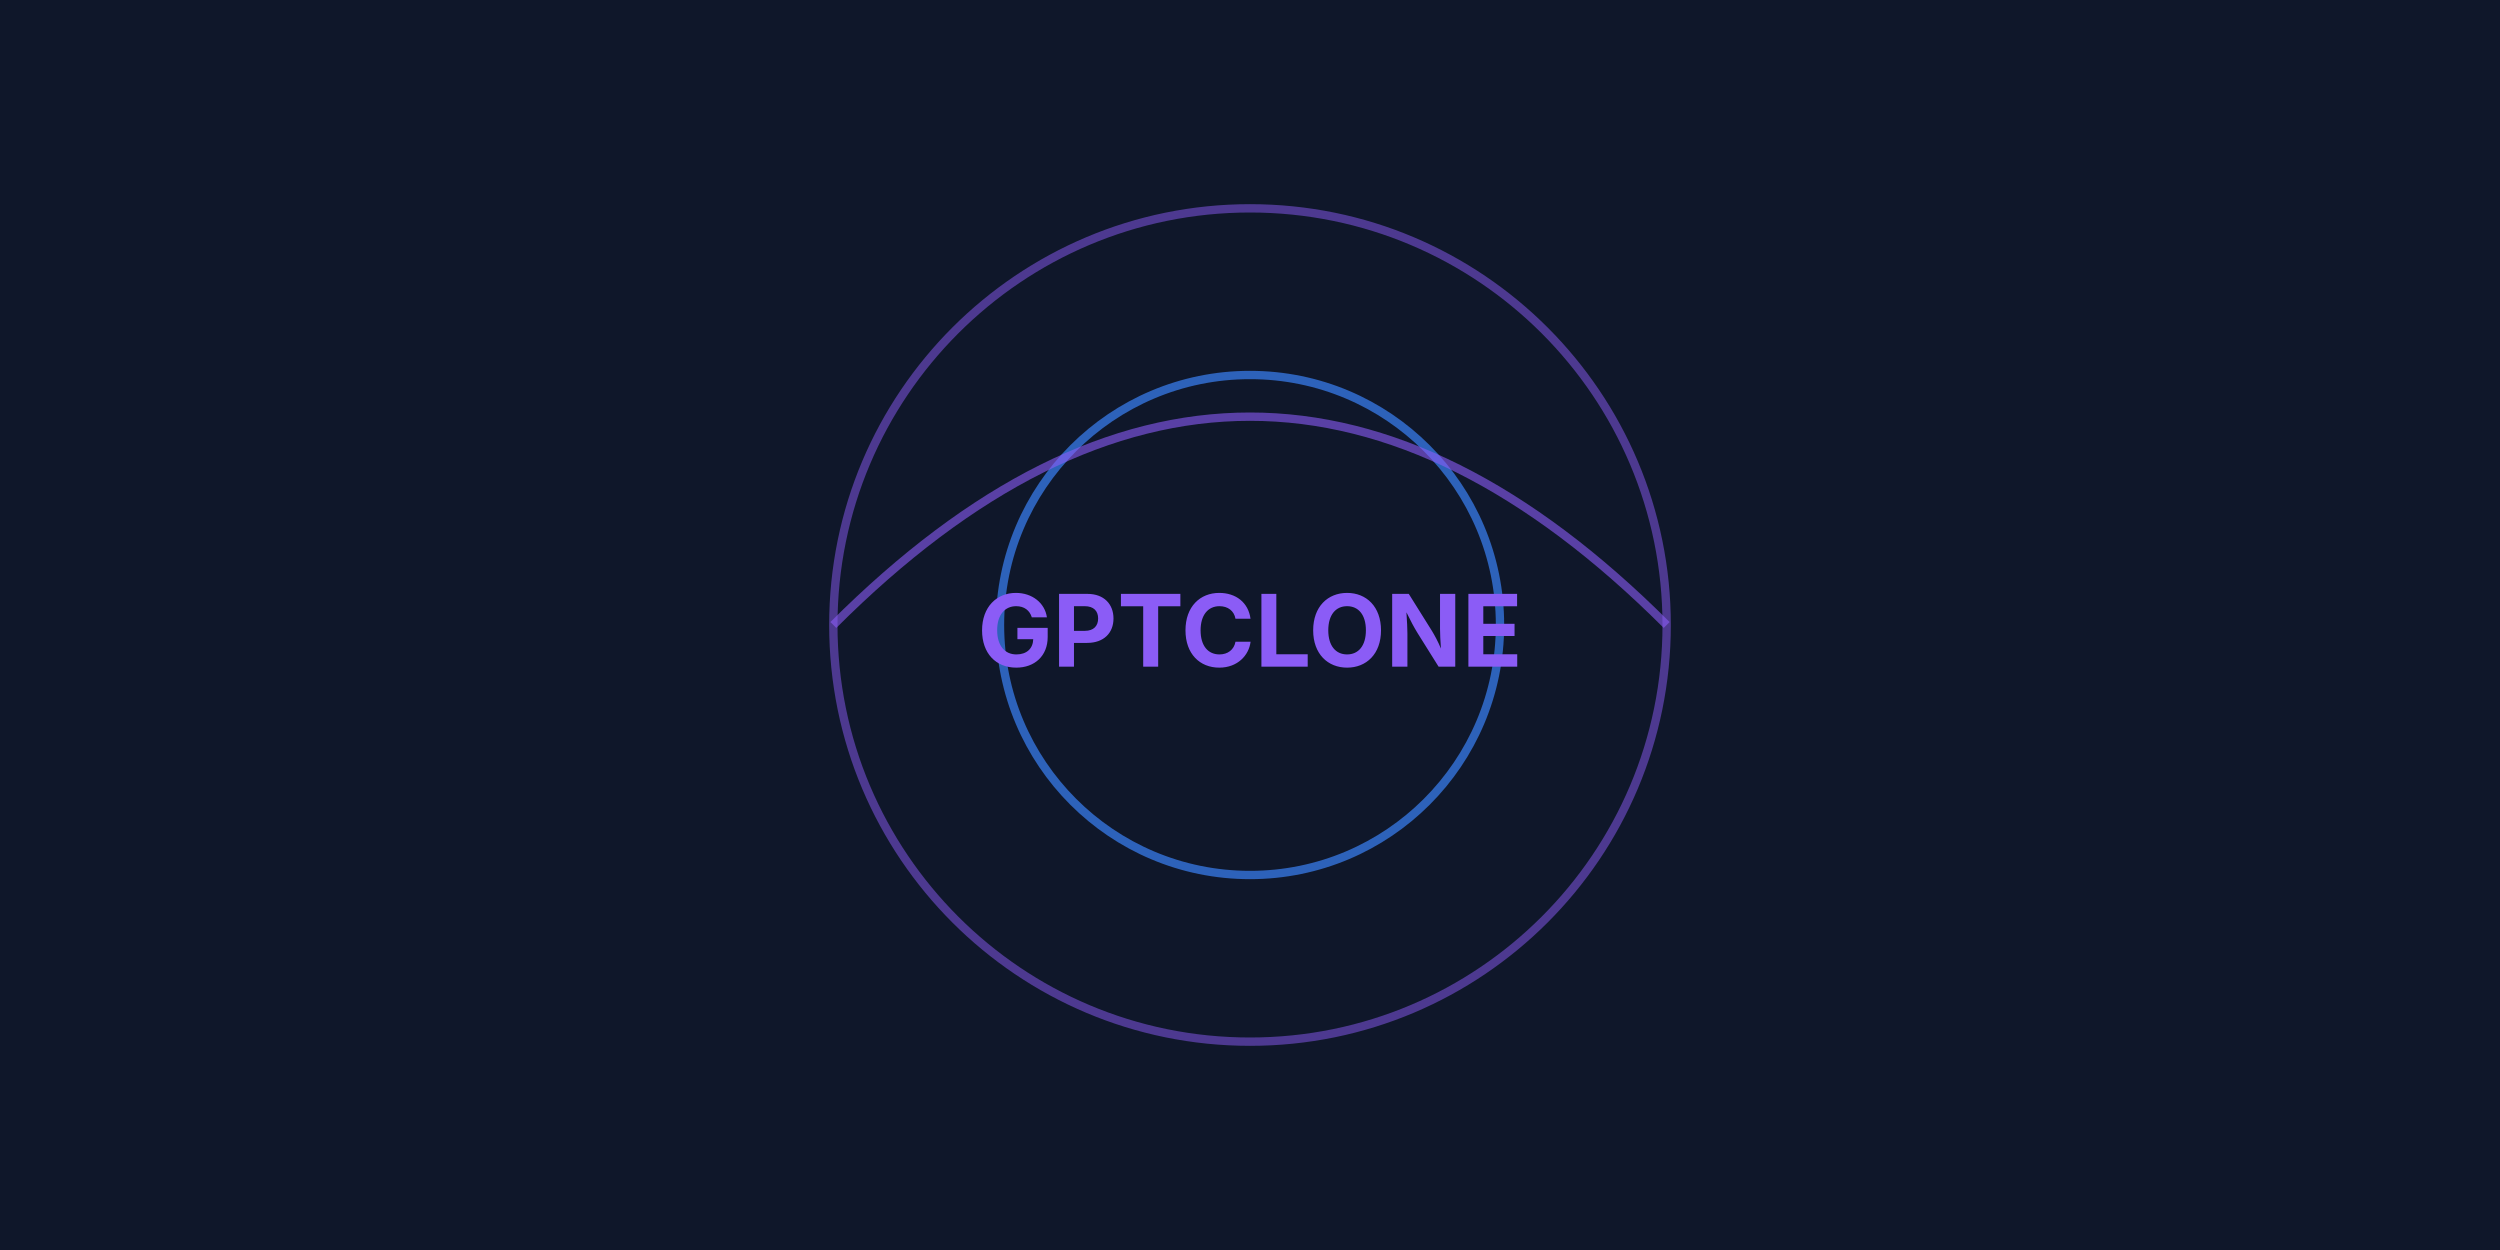
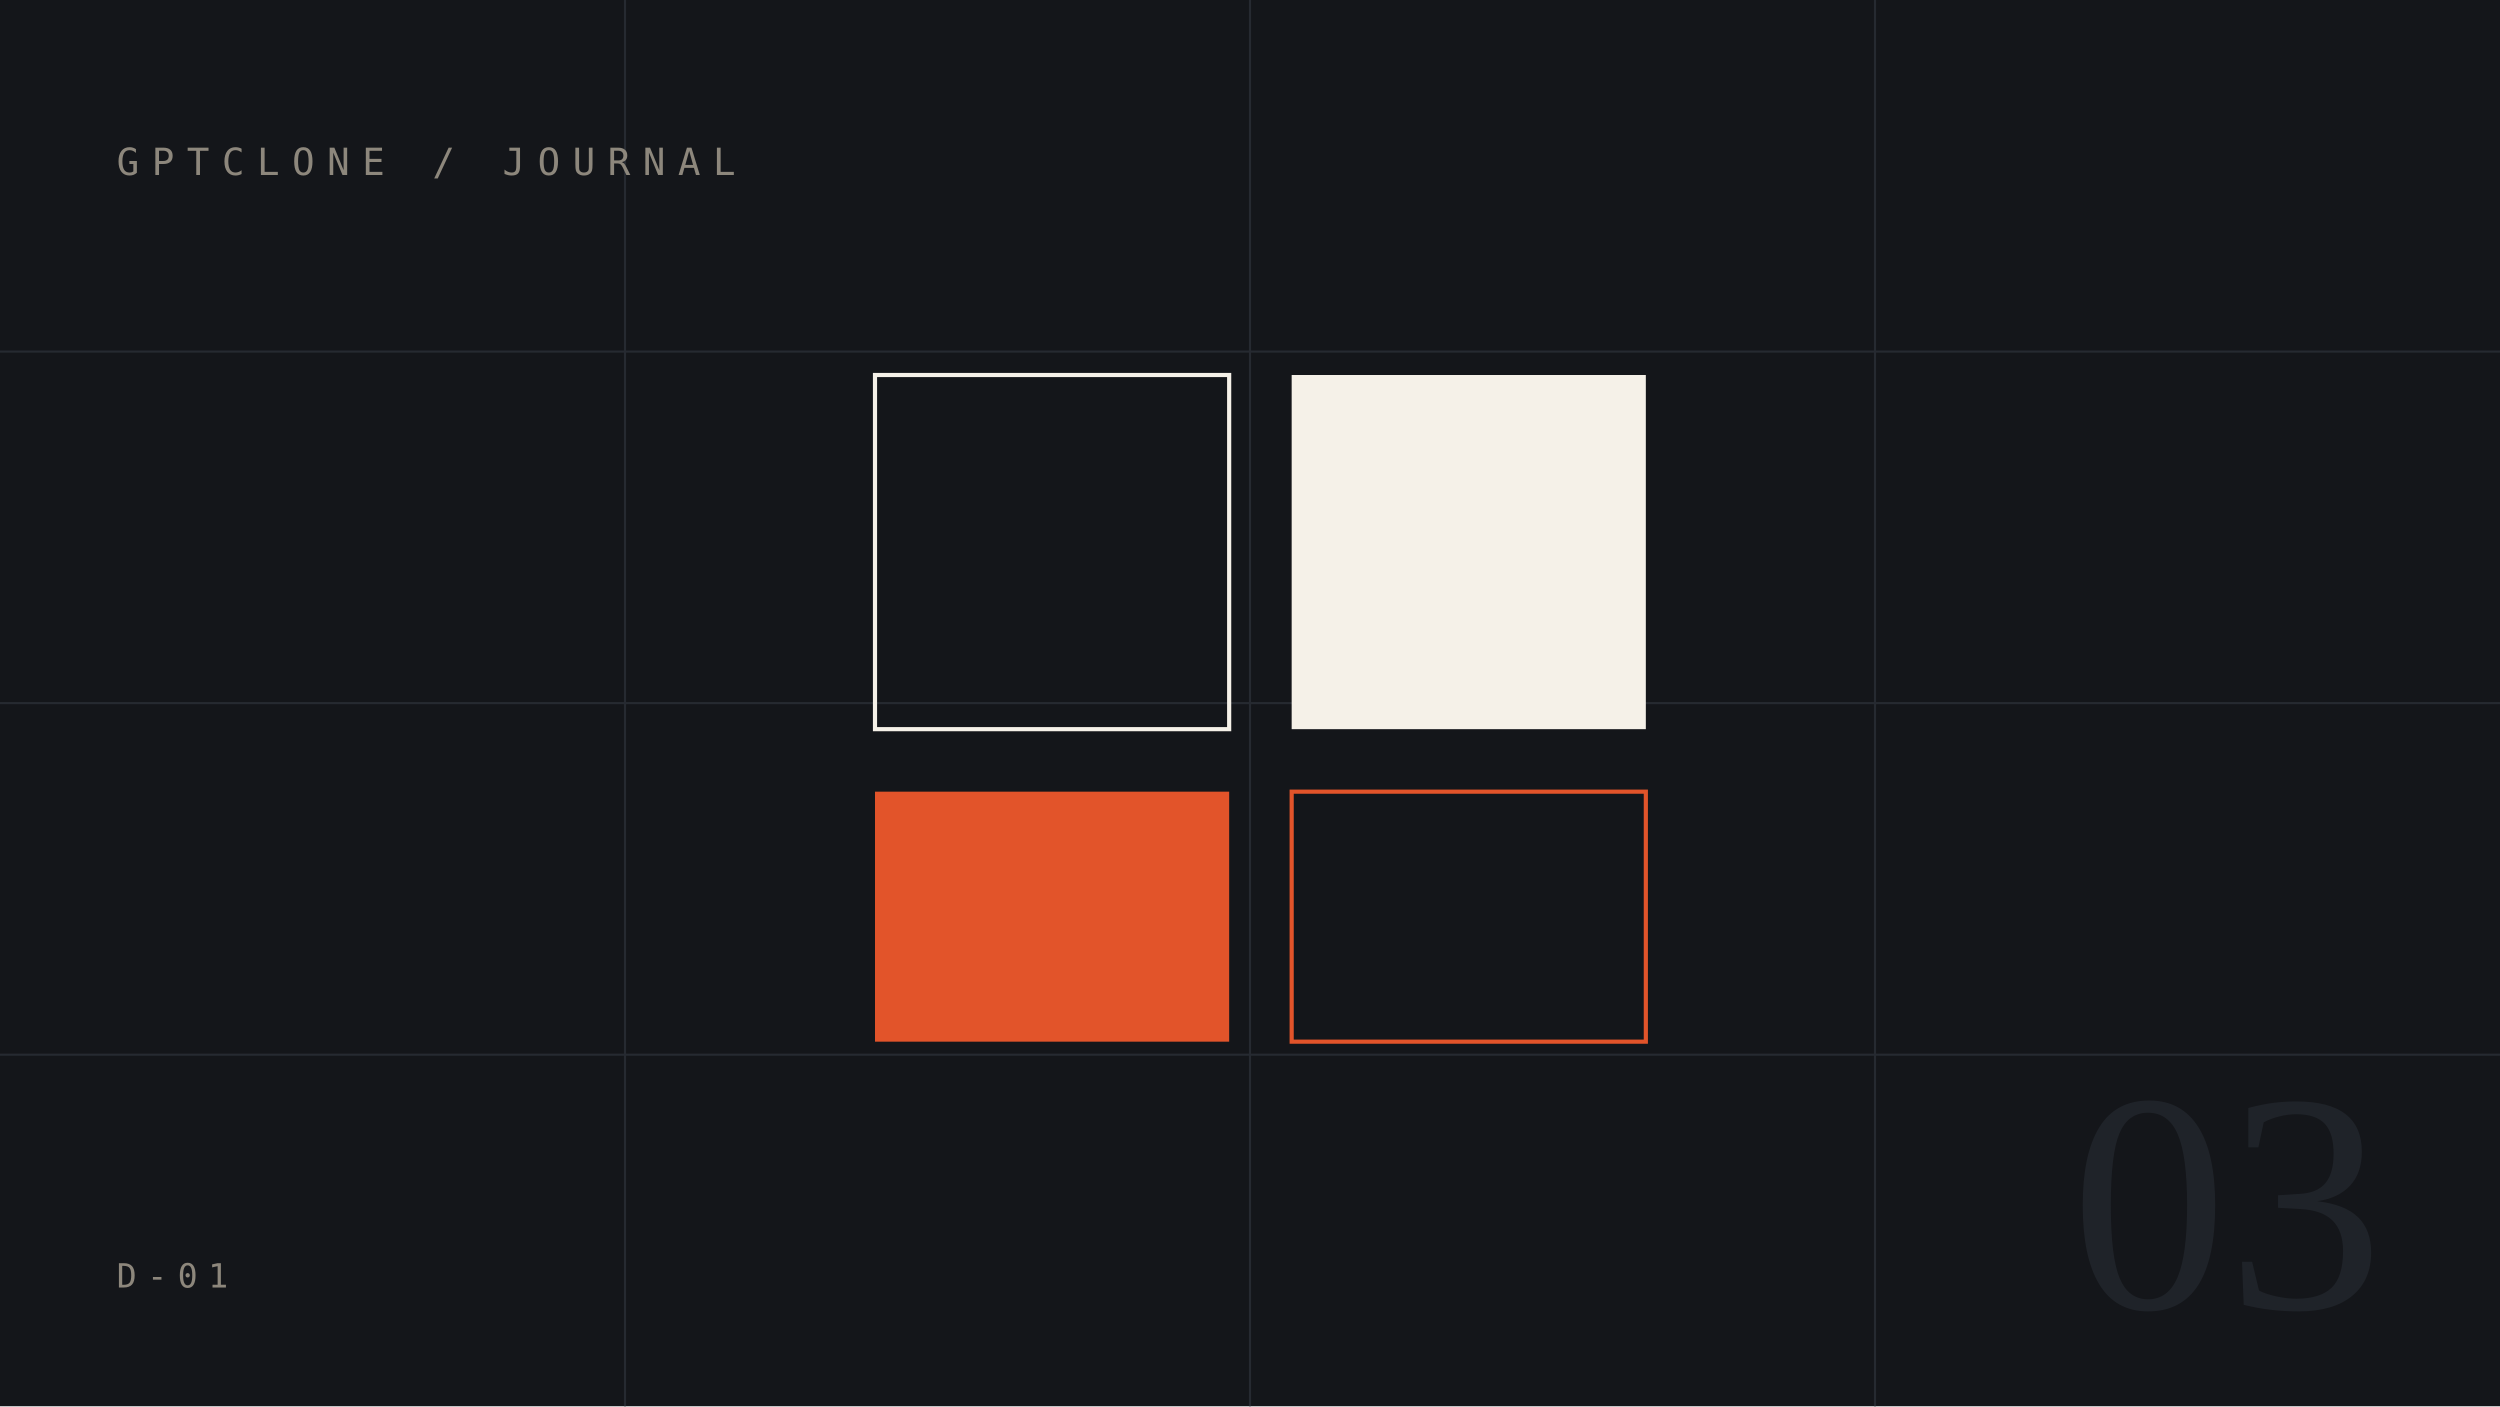
- <svg xmlns="http://www.w3.org/2000/svg" viewBox="0 0 600 300" fill="none">
-   <rect width="600" height="300" fill="#0f172a" />
-   <circle cx="300" cy="150" r="100" fill="none" stroke="#8b5cf6" stroke-width="2" opacity="0.5" />
-   <circle cx="300" cy="150" r="60" fill="none" stroke="#3b82f6" stroke-width="2" opacity="0.7" />
-   <path d="M200 150 Q300 50 400 150" stroke="#8b5cf6" stroke-width="2" fill="none" opacity="0.6" />
-   <text x="300" y="160" font-family="Inter, sans-serif" font-size="24" font-weight="bold" fill="#8b5cf6" text-anchor="middle">GPTCLONE</text>
+ <svg xmlns="http://www.w3.org/2000/svg" viewBox="0 0 1200 675">
+   <rect width="1200" height="675" fill="#14161a" />
+   <g stroke="#262a31" stroke-width="1">
+     <path d="M0 168.75h1200M0 337.5h1200M0 506.25h1200M300 0v675M600 0v675M900 0v675" />
+   </g>
+   <text x="56" y="84" font-family="'IBM Plex Mono', ui-monospace, monospace" font-size="18" letter-spacing="6" fill="#8d877c">GPTCLONE / JOURNAL</text>
+   <text x="56" y="618" font-family="'IBM Plex Mono', ui-monospace, monospace" font-size="16" letter-spacing="5" fill="#8d877c">D-01</text>
+   <text x="1144" y="628" text-anchor="end" font-family="Georgia, 'Times New Roman', serif" font-size="150" fill="#1f2329">03</text>
+   <rect x="420" y="180" width="170" height="170" fill="none" stroke="#f5f1e8" stroke-width="2" />
+   <rect x="620" y="180" width="170" height="170" fill="#f5f1e8" />
+   <rect x="420" y="380" width="170" height="120" fill="#e2542a" />
+   <rect x="620" y="380" width="170" height="120" fill="none" stroke="#e2542a" stroke-width="2" />
</svg>
